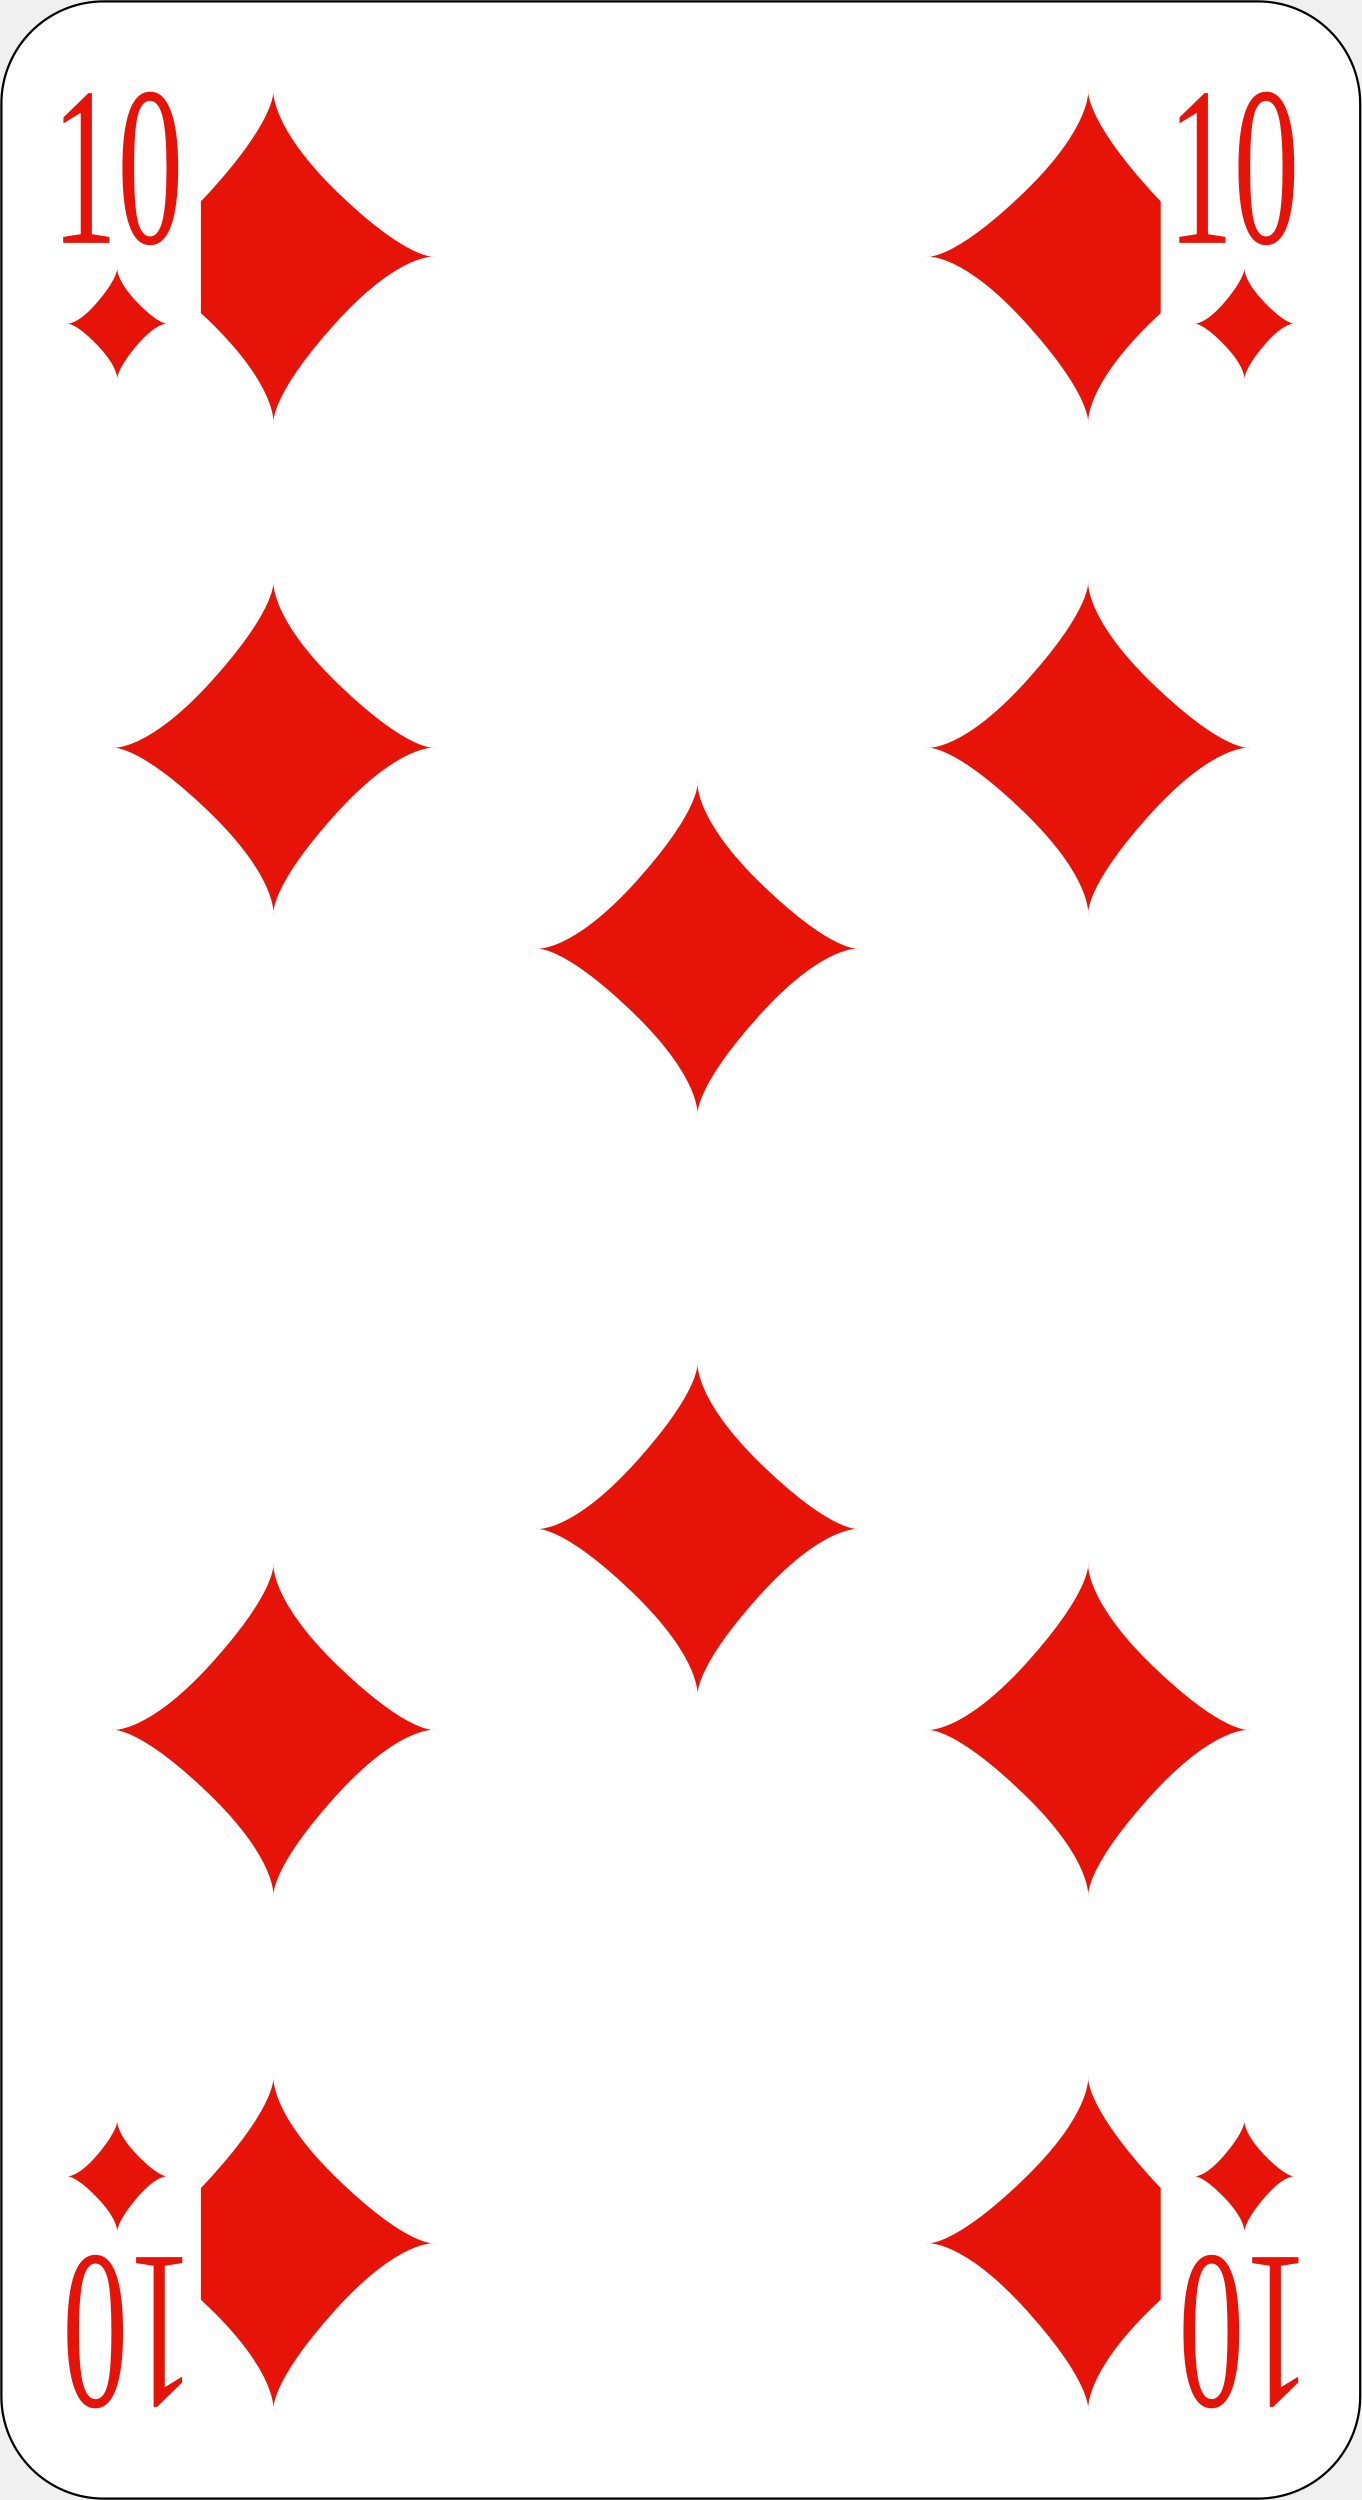
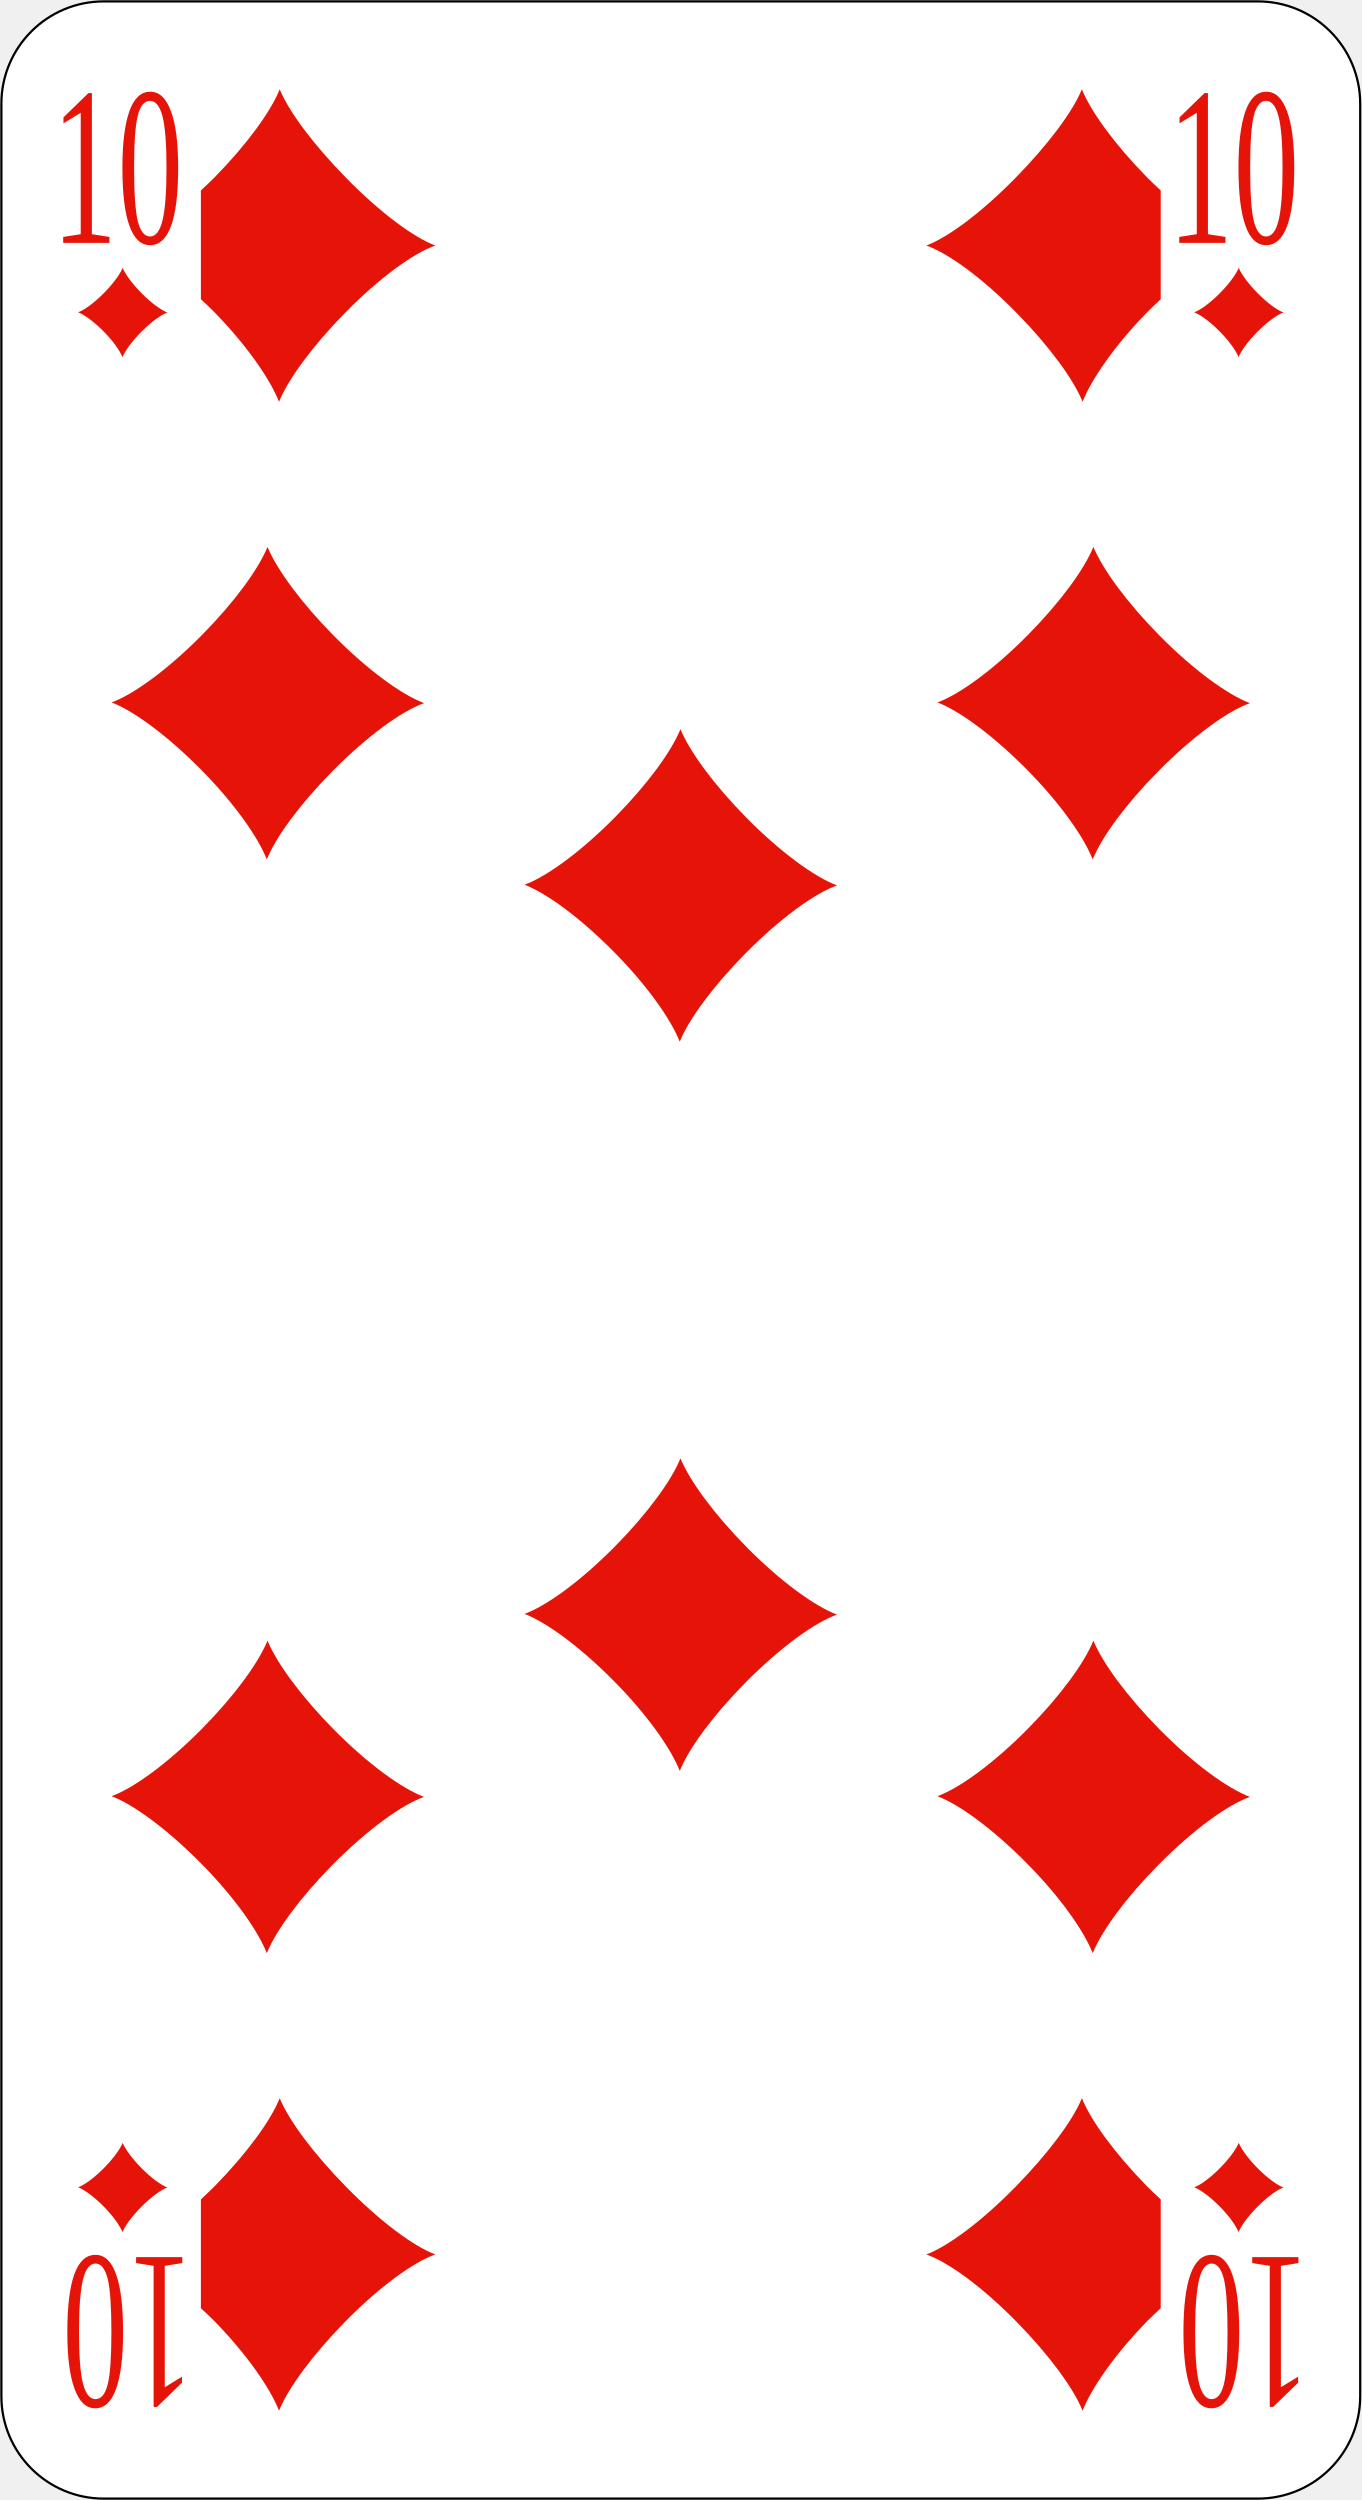
<svg xmlns="http://www.w3.org/2000/svg" width="61" height="112" id="svg2" version="1.0">
  <defs id="defs4">
    </defs>
  <g id="layer1" transform="translate(0,-940.3623)">
    <rect style="fill:#ffffff;fill-opacity:1;fill-rule:evenodd;stroke:#000000;stroke-width:0.1;stroke-linecap:butt;stroke-linejoin:round;stroke-miterlimit:79.2;stroke-dasharray:none;stroke-opacity:1" id="rect2160" width="60.875" y="940.425" x="0.062" height="111.875" ry="4.588" />
-     <g id="g2634" transform="translate(-85,-44.00002)">
-       <path style="fill:#e61408;fill-rule:nonzero;stroke:none;stroke-miterlimit:4" d="M 97.25,1003.362 C 97.25,1003.362 97.477,1001.721 94.305,998.675 C 91.133,995.628 90,995.862 90,995.862 L 97.25,995.862 M 97.25,995.862 L 97.25,988.362 C 97.25,988.362 97.477,989.534 94.531,992.815 C 91.586,996.096 90,995.862 90,995.862 M 97.25,995.862 L 104.5,995.862 C 104.5,995.862 103.368,996.096 100.196,993.05 C 97.024,990.003 97.25,988.362 97.25,988.362 M 97.25,995.862 L 97.25,1003.362 C 97.25,1003.362 97.024,1002.19 99.969,998.909 C 102.914,995.628 104.5,995.862 104.5,995.862" id="path2628" />
-       <rect style="fill:#ffffff;fill-opacity:1;stroke:#000000;stroke-width:0;stroke-linejoin:miter;stroke-miterlimit:79.2;stroke-dasharray:none;stroke-opacity:1" id="rect2632" width="4" height="15" x="90" y="988.362" ry="0" />
-     </g>
-     <g transform="matrix(-1,0,0,1,146,-44)" id="g2638">
-       <path id="path2640" d="M 97.25,1003.362 C 97.25,1003.362 97.477,1001.721 94.305,998.675 C 91.133,995.628 90,995.862 90,995.862 L 97.25,995.862 M 97.25,995.862 L 97.25,988.362 C 97.25,988.362 97.477,989.534 94.531,992.815 C 91.586,996.096 90,995.862 90,995.862 M 97.25,995.862 L 104.5,995.862 C 104.5,995.862 103.368,996.096 100.196,993.05 C 97.024,990.003 97.25,988.362 97.25,988.362 M 97.25,995.862 L 97.25,1003.362 C 97.25,1003.362 97.024,1002.19 99.969,998.909 C 102.914,995.628 104.5,995.862 104.5,995.862" style="fill:#e61408;fill-rule:nonzero;stroke:none;stroke-miterlimit:4" />
-       <rect ry="0" y="988.362" x="90" height="15" width="4" id="rect2642" style="fill:#ffffff;fill-opacity:1;stroke:#000000;stroke-width:0;stroke-linejoin:miter;stroke-miterlimit:79.2;stroke-dasharray:none;stroke-opacity:1" />
-     </g>
-     <g transform="translate(-85,44.99998)" id="g2650">
-       <path id="path2652" d="M 97.25,1003.362 C 97.25,1003.362 97.477,1001.721 94.305,998.675 C 91.133,995.628 90,995.862 90,995.862 L 97.25,995.862 M 97.25,995.862 L 97.25,988.362 C 97.25,988.362 97.477,989.534 94.531,992.815 C 91.586,996.096 90,995.862 90,995.862 M 97.25,995.862 L 104.5,995.862 C 104.5,995.862 103.368,996.096 100.196,993.05 C 97.024,990.003 97.25,988.362 97.25,988.362 M 97.25,995.862 L 97.25,1003.362 C 97.25,1003.362 97.024,1002.19 99.969,998.909 C 102.914,995.628 104.5,995.862 104.5,995.862" style="fill:#e61408;fill-rule:nonzero;stroke:none;stroke-miterlimit:4" />
-       <rect ry="0" y="988.362" x="90" height="15" width="4" id="rect2654" style="fill:#ffffff;fill-opacity:1;stroke:#000000;stroke-width:0;stroke-linejoin:miter;stroke-miterlimit:79.2;stroke-dasharray:none;stroke-opacity:1" />
-     </g>
-     <g id="g2644" transform="matrix(-1,0,0,1,146,44.99998)">
-       <path style="fill:#e61408;fill-rule:nonzero;stroke:none;stroke-miterlimit:4" d="M 97.25,1003.362 C 97.25,1003.362 97.477,1001.721 94.305,998.675 C 91.133,995.628 90,995.862 90,995.862 L 97.25,995.862 M 97.25,995.862 L 97.25,988.362 C 97.25,988.362 97.477,989.534 94.531,992.815 C 91.586,996.096 90,995.862 90,995.862 M 97.25,995.862 L 104.5,995.862 C 104.5,995.862 103.368,996.096 100.196,993.05 C 97.024,990.003 97.25,988.362 97.25,988.362 M 97.25,995.862 L 97.25,1003.362 C 97.25,1003.362 97.024,1002.19 99.969,998.909 C 102.914,995.628 104.5,995.862 104.5,995.862" id="path2646" />
-       <rect style="fill:#ffffff;fill-opacity:1;stroke:#000000;stroke-width:0;stroke-linejoin:miter;stroke-miterlimit:79.2;stroke-dasharray:none;stroke-opacity:1" id="rect2648" width="4" height="15" x="90" y="988.362" ry="0" />
-     </g>
-     <path style="fill:#e61408;fill-rule:nonzero;stroke:none;stroke-miterlimit:4" d="M 5.25,957.362 C 5.25,957.362 5.32,956.815 4.336,955.8 C 3.352,954.784 3,954.862 3,954.862 L 5.25,954.862 M 5.25,954.862 L 5.25,952.362 C 5.25,952.362 5.32,952.753 4.406,953.846 C 3.492,954.94 3,954.862 3,954.862 M 5.25,954.862 L 7.5,954.862 C 7.5,954.862 7.149,954.94 6.164,953.925 C 5.18,952.909 5.25,952.362 5.25,952.362 M 5.25,954.862 L 5.25,957.362 C 5.25,957.362 5.18,956.972 6.094,955.878 C 7.008,954.784 7.5,954.862 7.5,954.862" id="path2342" />
-     <path id="path2344" d="M 55.75,957.362 C 55.75,957.362 55.82,956.815 54.836,955.8 C 53.852,954.784 53.5,954.862 53.5,954.862 L 55.75,954.862 M 55.75,954.862 L 55.75,952.362 C 55.75,952.362 55.82,952.753 54.906,953.846 C 53.992,954.94 53.5,954.862 53.5,954.862 M 55.75,954.862 L 58,954.862 C 58,954.862 57.649,954.94 56.664,953.925 C 55.68,952.909 55.75,952.362 55.75,952.362 M 55.75,954.862 L 55.75,957.362 C 55.75,957.362 55.68,956.972 56.594,955.878 C 57.508,954.784 58,954.862 58,954.862" style="fill:#e61408;fill-rule:nonzero;stroke:none;stroke-miterlimit:4" />
-     <path style="fill:#e61408;fill-rule:nonzero;stroke:none;stroke-miterlimit:4" d="M 55.75,1040.362 C 55.75,1040.362 55.82,1039.815 54.836,1038.8 C 53.852,1037.784 53.5,1037.862 53.5,1037.862 L 55.75,1037.862 M 55.75,1037.862 L 55.75,1035.362 C 55.75,1035.362 55.82,1035.753 54.906,1036.847 C 53.992,1037.94 53.5,1037.862 53.5,1037.862 M 55.75,1037.862 L 58,1037.862 C 58,1037.862 57.649,1037.94 56.664,1036.925 C 55.68,1035.909 55.75,1035.362 55.75,1035.362 M 55.75,1037.862 L 55.75,1040.362 C 55.75,1040.362 55.68,1039.972 56.594,1038.878 C 57.508,1037.784 58,1037.862 58,1037.862" id="path2346" />
-     <path id="path2348" d="M 5.25,1040.362 C 5.25,1040.362 5.32,1039.815 4.336,1038.8 C 3.352,1037.784 3,1037.862 3,1037.862 L 5.25,1037.862 M 5.25,1037.862 L 5.25,1035.362 C 5.25,1035.362 5.32,1035.753 4.406,1036.847 C 3.492,1037.94 3,1037.862 3,1037.862 M 5.25,1037.862 L 7.5,1037.862 C 7.5,1037.862 7.149,1037.94 6.164,1036.925 C 5.18,1035.909 5.25,1035.362 5.25,1035.362 M 5.25,1037.862 L 5.25,1040.362 C 5.25,1040.362 5.18,1039.972 6.094,1038.878 C 7.008,1037.784 7.5,1037.862 7.5,1037.862" style="fill:#e61408;fill-rule:nonzero;stroke:none;stroke-miterlimit:4" />
-     <path id="path2293" d="M 12.25,981.362 C 12.25,981.362 12.477,979.721 9.305,976.675 C 6.133,973.628 5,973.862 5,973.862 L 12.25,973.862 M 12.25,973.862 L 12.25,966.362 C 12.25,966.362 12.477,967.534 9.531,970.815 C 6.586,974.096 5,973.862 5,973.862 M 12.25,973.862 L 19.5,973.862 C 19.5,973.862 18.368,974.096 15.196,971.049 C 12.024,968.003 12.25,966.362 12.25,966.362 M 12.25,973.862 L 12.25,981.362 C 12.25,981.362 12.024,980.19 14.969,976.909 C 17.914,973.628 19.5,973.862 19.5,973.862" style="fill:#e61408;fill-rule:nonzero;stroke:none;stroke-miterlimit:4" />
-     <path style="fill:#e61408;fill-rule:nonzero;stroke:none;stroke-miterlimit:4" d="M 48.75,981.362 C 48.75,981.362 48.977,979.721 45.805,976.675 C 42.633,973.628 41.5,973.862 41.5,973.862 L 48.75,973.862 M 48.75,973.862 L 48.75,966.362 C 48.75,966.362 48.977,967.534 46.031,970.815 C 43.086,974.096 41.5,973.862 41.5,973.862 M 48.75,973.862 L 56,973.862 C 56,973.862 54.868,974.096 51.696,971.049 C 48.524,968.003 48.75,966.362 48.75,966.362 M 48.75,973.862 L 48.75,981.362 C 48.75,981.362 48.524,980.19 51.469,976.909 C 54.414,973.628 56,973.862 56,973.862" id="path3031" />
-     <path style="fill:#e61408;fill-rule:nonzero;stroke:none;stroke-miterlimit:4" d="M 31.25,990.362 C 31.25,990.362 31.477,988.721 28.305,985.675 C 25.133,982.628 24,982.862 24,982.862 L 31.25,982.862 M 31.25,982.862 L 31.25,975.362 C 31.25,975.362 31.477,976.534 28.531,979.815 C 25.586,983.096 24,982.862 24,982.862 M 31.25,982.862 L 38.5,982.862 C 38.5,982.862 37.368,983.096 34.196,980.049 C 31.024,977.003 31.25,975.362 31.25,975.362 M 31.25,982.862 L 31.25,990.362 C 31.25,990.362 31.024,989.19 33.969,985.909 C 36.914,982.628 38.5,982.862 38.5,982.862" id="path3139" />
-     <path id="path3284" d="M 48.75,1025.362 C 48.75,1025.362 48.977,1023.721 45.805,1020.675 C 42.633,1017.628 41.5,1017.862 41.5,1017.862 L 48.75,1017.862 M 48.75,1017.862 L 48.75,1010.362 C 48.75,1010.362 48.977,1011.534 46.031,1014.815 C 43.086,1018.096 41.5,1017.862 41.5,1017.862 M 48.75,1017.862 L 56,1017.862 C 56,1017.862 54.868,1018.096 51.696,1015.049 C 48.524,1012.003 48.75,1010.362 48.75,1010.362 M 48.75,1017.862 L 48.75,1025.362 C 48.75,1025.362 48.524,1024.19 51.469,1020.909 C 54.414,1017.628 56,1017.862 56,1017.862" style="fill:#e61408;fill-rule:nonzero;stroke:none;stroke-miterlimit:4" />
-     <path style="fill:#e61408;fill-rule:nonzero;stroke:none;stroke-miterlimit:4" d="M 12.25,1025.362 C 12.25,1025.362 12.477,1023.721 9.305,1020.675 C 6.133,1017.628 5,1017.862 5,1017.862 L 12.25,1017.862 M 12.25,1017.862 L 12.25,1010.362 C 12.25,1010.362 12.477,1011.534 9.531,1014.815 C 6.586,1018.096 5,1017.862 5,1017.862 M 12.25,1017.862 L 19.5,1017.862 C 19.5,1017.862 18.368,1018.096 15.196,1015.049 C 12.024,1012.003 12.25,1010.362 12.25,1010.362 M 12.25,1017.862 L 12.25,1025.362 C 12.25,1025.362 12.024,1024.19 14.969,1020.909 C 17.914,1017.628 19.5,1017.862 19.5,1017.862" id="path3404" />
-     <path id="path3528" d="M 31.25,1016.362 C 31.25,1016.362 31.477,1014.721 28.305,1011.674 C 25.133,1008.628 24,1008.862 24,1008.862 L 31.25,1008.862 M 31.25,1008.862 L 31.25,1001.362 C 31.25,1001.362 31.477,1002.534 28.531,1005.815 C 25.586,1009.096 24,1008.862 24,1008.862 M 31.25,1008.862 L 38.5,1008.862 C 38.5,1008.862 37.368,1009.096 34.196,1006.049 C 31.024,1003.003 31.25,1001.362 31.25,1001.362 M 31.25,1008.862 L 31.25,1016.362 C 31.25,1016.362 31.024,1015.19 33.969,1011.909 C 36.914,1008.628 38.5,1008.862 38.5,1008.862" style="fill:#e61408;fill-rule:nonzero;stroke:none;stroke-miterlimit:4" />
    <text xml:space="preserve" style="font-size:8.406px;font-style:normal;font-weight:normal;fill:#e61408;fill-opacity:1;stroke:none;stroke-width:1px;stroke-linecap:butt;stroke-linejoin:miter;stroke-opacity:1;font-family:Bitstream Vera Sans" x="3.032" y="724.234" id="text3530" transform="scale(0.7613556,1.313447)">
      <tspan id="tspan3532" x="3.032" y="724.234" style="font-size:7.752px;fill:#e61408;fill-opacity:1;font-family:Times New Roman">10</tspan>
    </text>
    <text transform="scale(0.7613556,1.313447)" id="text3534" y="724.234" x="68.704" style="font-size:8.406px;font-style:normal;font-weight:normal;fill:#e61408;fill-opacity:1;stroke:none;stroke-width:1px;stroke-linecap:butt;stroke-linejoin:miter;stroke-opacity:1;font-family:Bitstream Vera Sans" xml:space="preserve">
      <tspan style="font-size:7.752px;fill:#e61408;fill-opacity:1;font-family:Times New Roman" y="724.234" x="68.704" id="tspan3536">10</tspan>
    </text>
    <text xml:space="preserve" style="font-size:8.406px;font-style:normal;font-weight:normal;fill:#e61408;fill-opacity:1;stroke:none;stroke-width:1px;stroke-linecap:butt;stroke-linejoin:miter;stroke-opacity:1;font-family:Bitstream Vera Sans" x="-77.088" y="-792.938" id="text5392" transform="scale(-0.7613556,-1.313447)">
      <tspan id="tspan5394" x="-77.088" y="-792.938" style="font-size:7.752px;fill:#e61408;fill-opacity:1;font-family:Times New Roman">10</tspan>
    </text>
    <text transform="scale(-0.7613556,-1.313447)" id="text3540" y="-792.938" x="-11.416" style="font-size:8.406px;font-style:normal;font-weight:normal;fill:#e61408;fill-opacity:1;stroke:none;stroke-width:1px;stroke-linecap:butt;stroke-linejoin:miter;stroke-opacity:1;font-family:Bitstream Vera Sans" xml:space="preserve">
      <tspan style="font-size:7.752px;fill:#e61408;fill-opacity:1;font-family:Times New Roman" y="-792.938" x="-11.416" id="tspan3542">10</tspan>
    </text>
+     <g id="g3042" transform="matrix(0.9911505,0,0,1,0.2964644,-17.6876)">
+       <g style="fill:#e61408;fill-opacity:1" transform="matrix(0.7954459,-0.8048167,0.7965643,0.8059482,-823.1879,170.8477)" id="g3153-3">
+         <path style="fill:#e61408;fill-opacity:1" d="m 12.344,21.688 c -0.407,1.001 -1.475,2.458 -2.938,3.938 -0.21,0.213 -0.416,0.398 -0.625,0.594 l 0,4.875 c 0.199,0.187 0.394,0.36 0.594,0.562 1.483,1.501 2.542,3.029 2.938,4.031 0.406,-1.001 1.505,-2.488 2.969,-3.969 1.561,-1.579 3.11,-2.692 4.094,-3.031 -0.985,-0.368 -2.502,-1.484 -4.031,-3.031 -1.466,-1.483 -2.587,-2.963 -3,-3.969 z" transform="matrix(0.6285782,0.6276957,-0.6212595,0.6203873,39.36978,994.1086)" id="rect3052-4" />
+       </g>
+     </g>
+     <g id="g3042-9" transform="matrix(-0.9911505,0,0,1,60.70354,-17.6876)">
+       <g style="fill:#e61408;fill-opacity:1" transform="matrix(0.7954459,-0.8048167,0.7965643,0.8059482,-823.1879,170.8477)" id="g3153-3-5">
+         <path style="fill:#e61408;fill-opacity:1" d="m 12.344,21.688 c -0.407,1.001 -1.475,2.458 -2.938,3.938 -0.21,0.213 -0.416,0.398 -0.625,0.594 l 0,4.875 c 0.199,0.187 0.394,0.36 0.594,0.562 1.483,1.501 2.542,3.029 2.938,4.031 0.406,-1.001 1.505,-2.488 2.969,-3.969 1.561,-1.579 3.11,-2.692 4.094,-3.031 -0.985,-0.368 -2.502,-1.484 -4.031,-3.031 -1.466,-1.483 -2.587,-2.963 -3,-3.969 z" transform="matrix(0.6285782,0.6276957,-0.6212595,0.6203873,39.36978,994.1086)" id="rect3052-4-6" />
+       </g>
+     </g>
+     <g id="g3042-0" transform="matrix(0.9911505,0,0,1,0.2964644,72.3124)">
+       <g style="fill:#e61408;fill-opacity:1" transform="matrix(0.7954459,-0.8048167,0.7965643,0.8059482,-823.1879,170.8477)" id="g3153-3-0">
+         <path style="fill:#e61408;fill-opacity:1" d="m 12.344,21.688 c -0.407,1.001 -1.475,2.458 -2.938,3.938 -0.21,0.213 -0.416,0.398 -0.625,0.594 l 0,4.875 c 0.199,0.187 0.394,0.36 0.594,0.562 1.483,1.501 2.542,3.029 2.938,4.031 0.406,-1.001 1.505,-2.488 2.969,-3.969 1.561,-1.579 3.11,-2.692 4.094,-3.031 -0.985,-0.368 -2.502,-1.484 -4.031,-3.031 -1.466,-1.483 -2.587,-2.963 -3,-3.969 z" transform="matrix(0.6285782,0.6276957,-0.6212595,0.6203873,39.36978,994.1086)" id="rect3052-4-7" />
+       </g>
+     </g>
+     <g id="g3042-9-6" transform="matrix(-0.9911505,0,0,1,60.70354,72.3124)">
+       <g style="fill:#e61408;fill-opacity:1" transform="matrix(0.7954459,-0.8048167,0.7965643,0.8059482,-823.1879,170.8477)" id="g3153-3-5-8">
+         <path style="fill:#e61408;fill-opacity:1" d="m 12.344,21.688 c -0.407,1.001 -1.475,2.458 -2.938,3.938 -0.21,0.213 -0.416,0.398 -0.625,0.594 l 0,4.875 c 0.199,0.187 0.394,0.36 0.594,0.562 1.483,1.501 2.542,3.029 2.938,4.031 0.406,-1.001 1.505,-2.488 2.969,-3.969 1.561,-1.579 3.11,-2.692 4.094,-3.031 -0.985,-0.368 -2.502,-1.484 -4.031,-3.031 -1.466,-1.483 -2.587,-2.963 -3,-3.969 z" transform="matrix(0.6285782,0.6276957,-0.6212595,0.6203873,39.36978,994.1086)" id="rect3052-4-6-5" />
+       </g>
+     </g>
+     <g id="g3153-5" transform="matrix(0.2272703,-0.2299476,0.2275898,0.2302709,-233.2322,726.3064)" style="fill:#e61408;fill-opacity:1">
+       <path style="fill:#e61408;fill-opacity:1" d="m 31,49.688 c -0.402,0.974 -1.46,2.404 -2.906,3.844 -1.514,1.508 -3.024,2.585 -4,2.938 0.978,0.368 2.471,1.446 3.969,2.938 1.467,1.46 2.515,2.931 2.906,3.906 0.401,-0.974 1.459,-2.402 2.906,-3.844 1.543,-1.537 3.089,-2.638 4.062,-2.969 -0.974,-0.358 -2.488,-1.432 -4,-2.938 C 32.488,52.119 31.409,50.666 31,49.688 z" transform="matrix(0.6356728,0.6347803,-0.6383584,0.6374621,45.68161,963.9647)" id="rect3052-3" />
+     </g>
+     <g id="g3153-5-2" transform="matrix(0.2272703,-0.2299476,0.2275898,0.2302709,-183.2322,726.3064)" style="fill:#e61408;fill-opacity:1">
+       <path style="fill:#e61408;fill-opacity:1" d="m 31,49.688 c -0.402,0.974 -1.46,2.404 -2.906,3.844 -1.514,1.508 -3.024,2.585 -4,2.938 0.978,0.368 2.471,1.446 3.969,2.938 1.467,1.46 2.515,2.931 2.906,3.906 0.401,-0.974 1.459,-2.402 2.906,-3.844 1.543,-1.537 3.089,-2.638 4.062,-2.969 -0.974,-0.358 -2.488,-1.432 -4,-2.938 C 32.488,52.119 31.409,50.666 31,49.688 z" transform="matrix(0.6356728,0.6347803,-0.6383584,0.6374621,45.68161,963.9647)" id="rect3052-3-9" />
+     </g>
+     <g id="g3153-5-2-9" transform="matrix(0.2272703,-0.2299476,0.2275898,0.2302709,-233.2322,810.3064)" style="fill:#e61408;fill-opacity:1">
+       <path style="fill:#e61408;fill-opacity:1" d="m 31,49.688 c -0.402,0.974 -1.46,2.404 -2.906,3.844 -1.514,1.508 -3.024,2.585 -4,2.938 0.978,0.368 2.471,1.446 3.969,2.938 1.467,1.46 2.515,2.931 2.906,3.906 0.401,-0.974 1.459,-2.402 2.906,-3.844 1.543,-1.537 3.089,-2.638 4.062,-2.969 -0.974,-0.358 -2.488,-1.432 -4,-2.938 C 32.488,52.119 31.409,50.666 31,49.688 z" transform="matrix(0.6356728,0.6347803,-0.6383584,0.6374621,45.68161,963.9647)" id="rect3052-3-9-4" />
+     </g>
+     <g id="g3153-5-2-2" transform="matrix(0.2272703,-0.2299476,0.2275898,0.2302709,-183.2322,810.3064)" style="fill:#e61408;fill-opacity:1">
+       <path style="fill:#e61408;fill-opacity:1" d="m 31,49.688 c -0.402,0.974 -1.46,2.404 -2.906,3.844 -1.514,1.508 -3.024,2.585 -4,2.938 0.978,0.368 2.471,1.446 3.969,2.938 1.467,1.46 2.515,2.931 2.906,3.906 0.401,-0.974 1.459,-2.402 2.906,-3.844 1.543,-1.537 3.089,-2.638 4.062,-2.969 -0.974,-0.358 -2.488,-1.432 -4,-2.938 C 32.488,52.119 31.409,50.666 31,49.688 z" transform="matrix(0.6356728,0.6347803,-0.6383584,0.6374621,45.68161,963.9647)" id="rect3052-3-9-9" />
+     </g>
+     <g id="g3153-3-7" transform="matrix(0.7954459,-0.8048167,0.7965643,0.8059482,-823.5628,173.6669)" style="fill:#e61408;fill-opacity:1">
+       <path style="fill:#e61408;fill-opacity:1" d="m 31,49.688 c -0.402,0.974 -1.46,2.404 -2.906,3.844 -1.514,1.508 -3.024,2.585 -4,2.938 0.978,0.368 2.471,1.446 3.969,2.938 1.467,1.46 2.515,2.931 2.906,3.906 0.401,-0.974 1.459,-2.402 2.906,-3.844 1.543,-1.537 3.089,-2.638 4.062,-2.969 -0.974,-0.358 -2.488,-1.432 -4,-2.938 C 32.488,52.119 31.409,50.666 31,49.688 z" transform="matrix(0.6356728,0.6347803,-0.6383584,0.6374621,45.68161,963.9647)" id="rect3052-4-4" />
+     </g>
+     <g id="g3153-3-7-8" transform="matrix(0.7954459,-0.8048167,0.7965643,0.8059482,-786.5628,173.6669)" style="fill:#e61408;fill-opacity:1">
+       <path style="fill:#e61408;fill-opacity:1" d="m 31,49.688 c -0.402,0.974 -1.46,2.404 -2.906,3.844 -1.514,1.508 -3.024,2.585 -4,2.938 0.978,0.368 2.471,1.446 3.969,2.938 1.467,1.46 2.515,2.931 2.906,3.906 0.401,-0.974 1.459,-2.402 2.906,-3.844 1.543,-1.537 3.089,-2.638 4.062,-2.969 -0.974,-0.358 -2.488,-1.432 -4,-2.938 C 32.488,52.119 31.409,50.666 31,49.688 z" transform="matrix(0.6356728,0.6347803,-0.6383584,0.6374621,45.68161,963.9647)" id="rect3052-4-4-1" />
+     </g>
+     <g id="g3153-3-7-8-9" transform="matrix(0.7954459,-0.8048167,0.7965643,0.8059482,-823.5628,222.6669)" style="fill:#e61408;fill-opacity:1">
+       <path style="fill:#e61408;fill-opacity:1" d="m 31,49.688 c -0.402,0.974 -1.46,2.404 -2.906,3.844 -1.514,1.508 -3.024,2.585 -4,2.938 0.978,0.368 2.471,1.446 3.969,2.938 1.467,1.46 2.515,2.931 2.906,3.906 0.401,-0.974 1.459,-2.402 2.906,-3.844 1.543,-1.537 3.089,-2.638 4.062,-2.969 -0.974,-0.358 -2.488,-1.432 -4,-2.938 C 32.488,52.119 31.409,50.666 31,49.688 z" transform="matrix(0.6356728,0.6347803,-0.6383584,0.6374621,45.68161,963.9647)" id="rect3052-4-4-1-2" />
+     </g>
+     <g id="g3153-3-7-8-0" transform="matrix(0.7954459,-0.8048167,0.7965643,0.8059482,-786.5628,222.6669)" style="fill:#e61408;fill-opacity:1">
+       <path style="fill:#e61408;fill-opacity:1" d="m 31,49.688 c -0.402,0.974 -1.46,2.404 -2.906,3.844 -1.514,1.508 -3.024,2.585 -4,2.938 0.978,0.368 2.471,1.446 3.969,2.938 1.467,1.46 2.515,2.931 2.906,3.906 0.401,-0.974 1.459,-2.402 2.906,-3.844 1.543,-1.537 3.089,-2.638 4.062,-2.969 -0.974,-0.358 -2.488,-1.432 -4,-2.938 C 32.488,52.119 31.409,50.666 31,49.688 z" transform="matrix(0.6356728,0.6347803,-0.6383584,0.6374621,45.68161,963.9647)" id="rect3052-4-4-1-1" />
+     </g>
+     <g id="g3153-3-7-8-6" transform="matrix(0.7954459,-0.8048167,0.7965643,0.8059482,-805.0628,214.5009)" style="fill:#e61408;fill-opacity:1">
+       <path style="fill:#e61408;fill-opacity:1" d="m 31,49.688 c -0.402,0.974 -1.46,2.404 -2.906,3.844 -1.514,1.508 -3.024,2.585 -4,2.938 0.978,0.368 2.471,1.446 3.969,2.938 1.467,1.46 2.515,2.931 2.906,3.906 0.401,-0.974 1.459,-2.402 2.906,-3.844 1.543,-1.537 3.089,-2.638 4.062,-2.969 -0.974,-0.358 -2.488,-1.432 -4,-2.938 C 32.488,52.119 31.409,50.666 31,49.688 z" transform="matrix(0.6356728,0.6347803,-0.6383584,0.6374621,45.68161,963.9647)" id="rect3052-4-4-1-8" />
+     </g>
+     <g id="g3153-3-7-8-6-6" transform="matrix(0.7954459,-0.8048167,0.7965643,0.8059482,-805.0628,181.8339)" style="fill:#e61408;fill-opacity:1">
+       <path style="fill:#e61408;fill-opacity:1" d="m 31,49.688 c -0.402,0.974 -1.46,2.404 -2.906,3.844 -1.514,1.508 -3.024,2.585 -4,2.938 0.978,0.368 2.471,1.446 3.969,2.938 1.467,1.46 2.515,2.931 2.906,3.906 0.401,-0.974 1.459,-2.402 2.906,-3.844 1.543,-1.537 3.089,-2.638 4.062,-2.969 -0.974,-0.358 -2.488,-1.432 -4,-2.938 C 32.488,52.119 31.409,50.666 31,49.688 z" transform="matrix(0.6356728,0.6347803,-0.6383584,0.6374621,45.68161,963.9647)" id="rect3052-4-4-1-8-1" />
+     </g>
  </g>
</svg>
